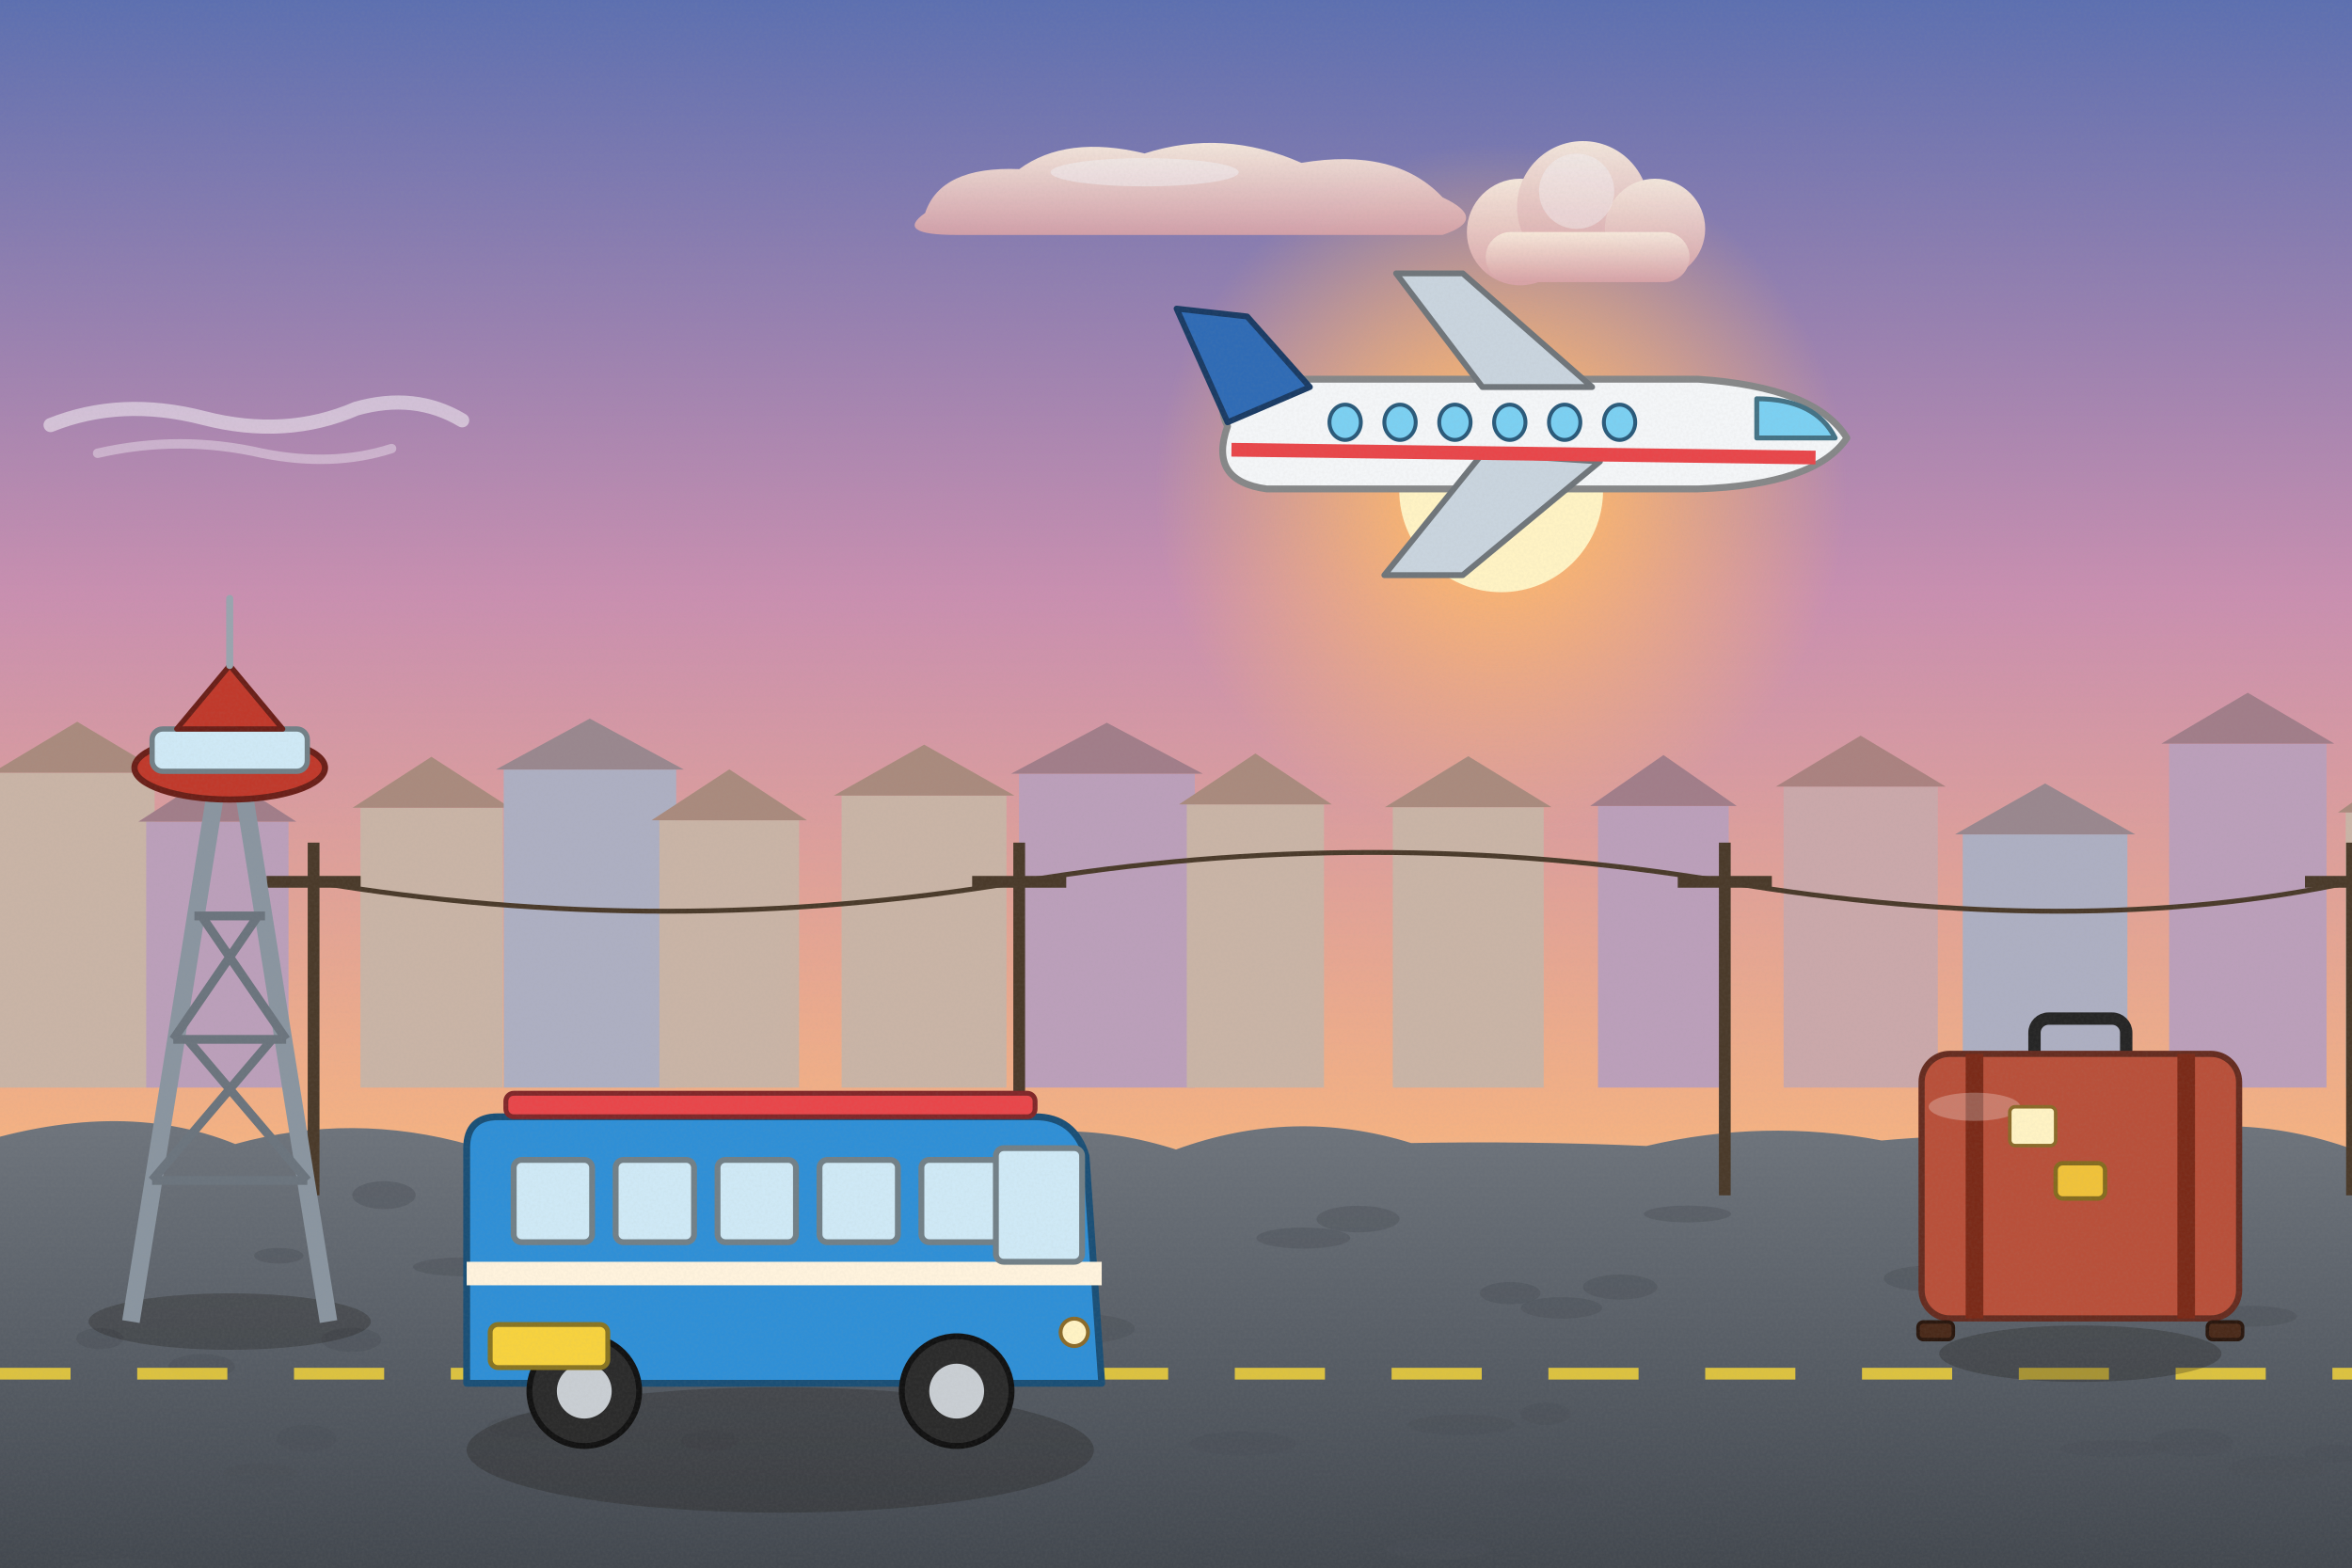
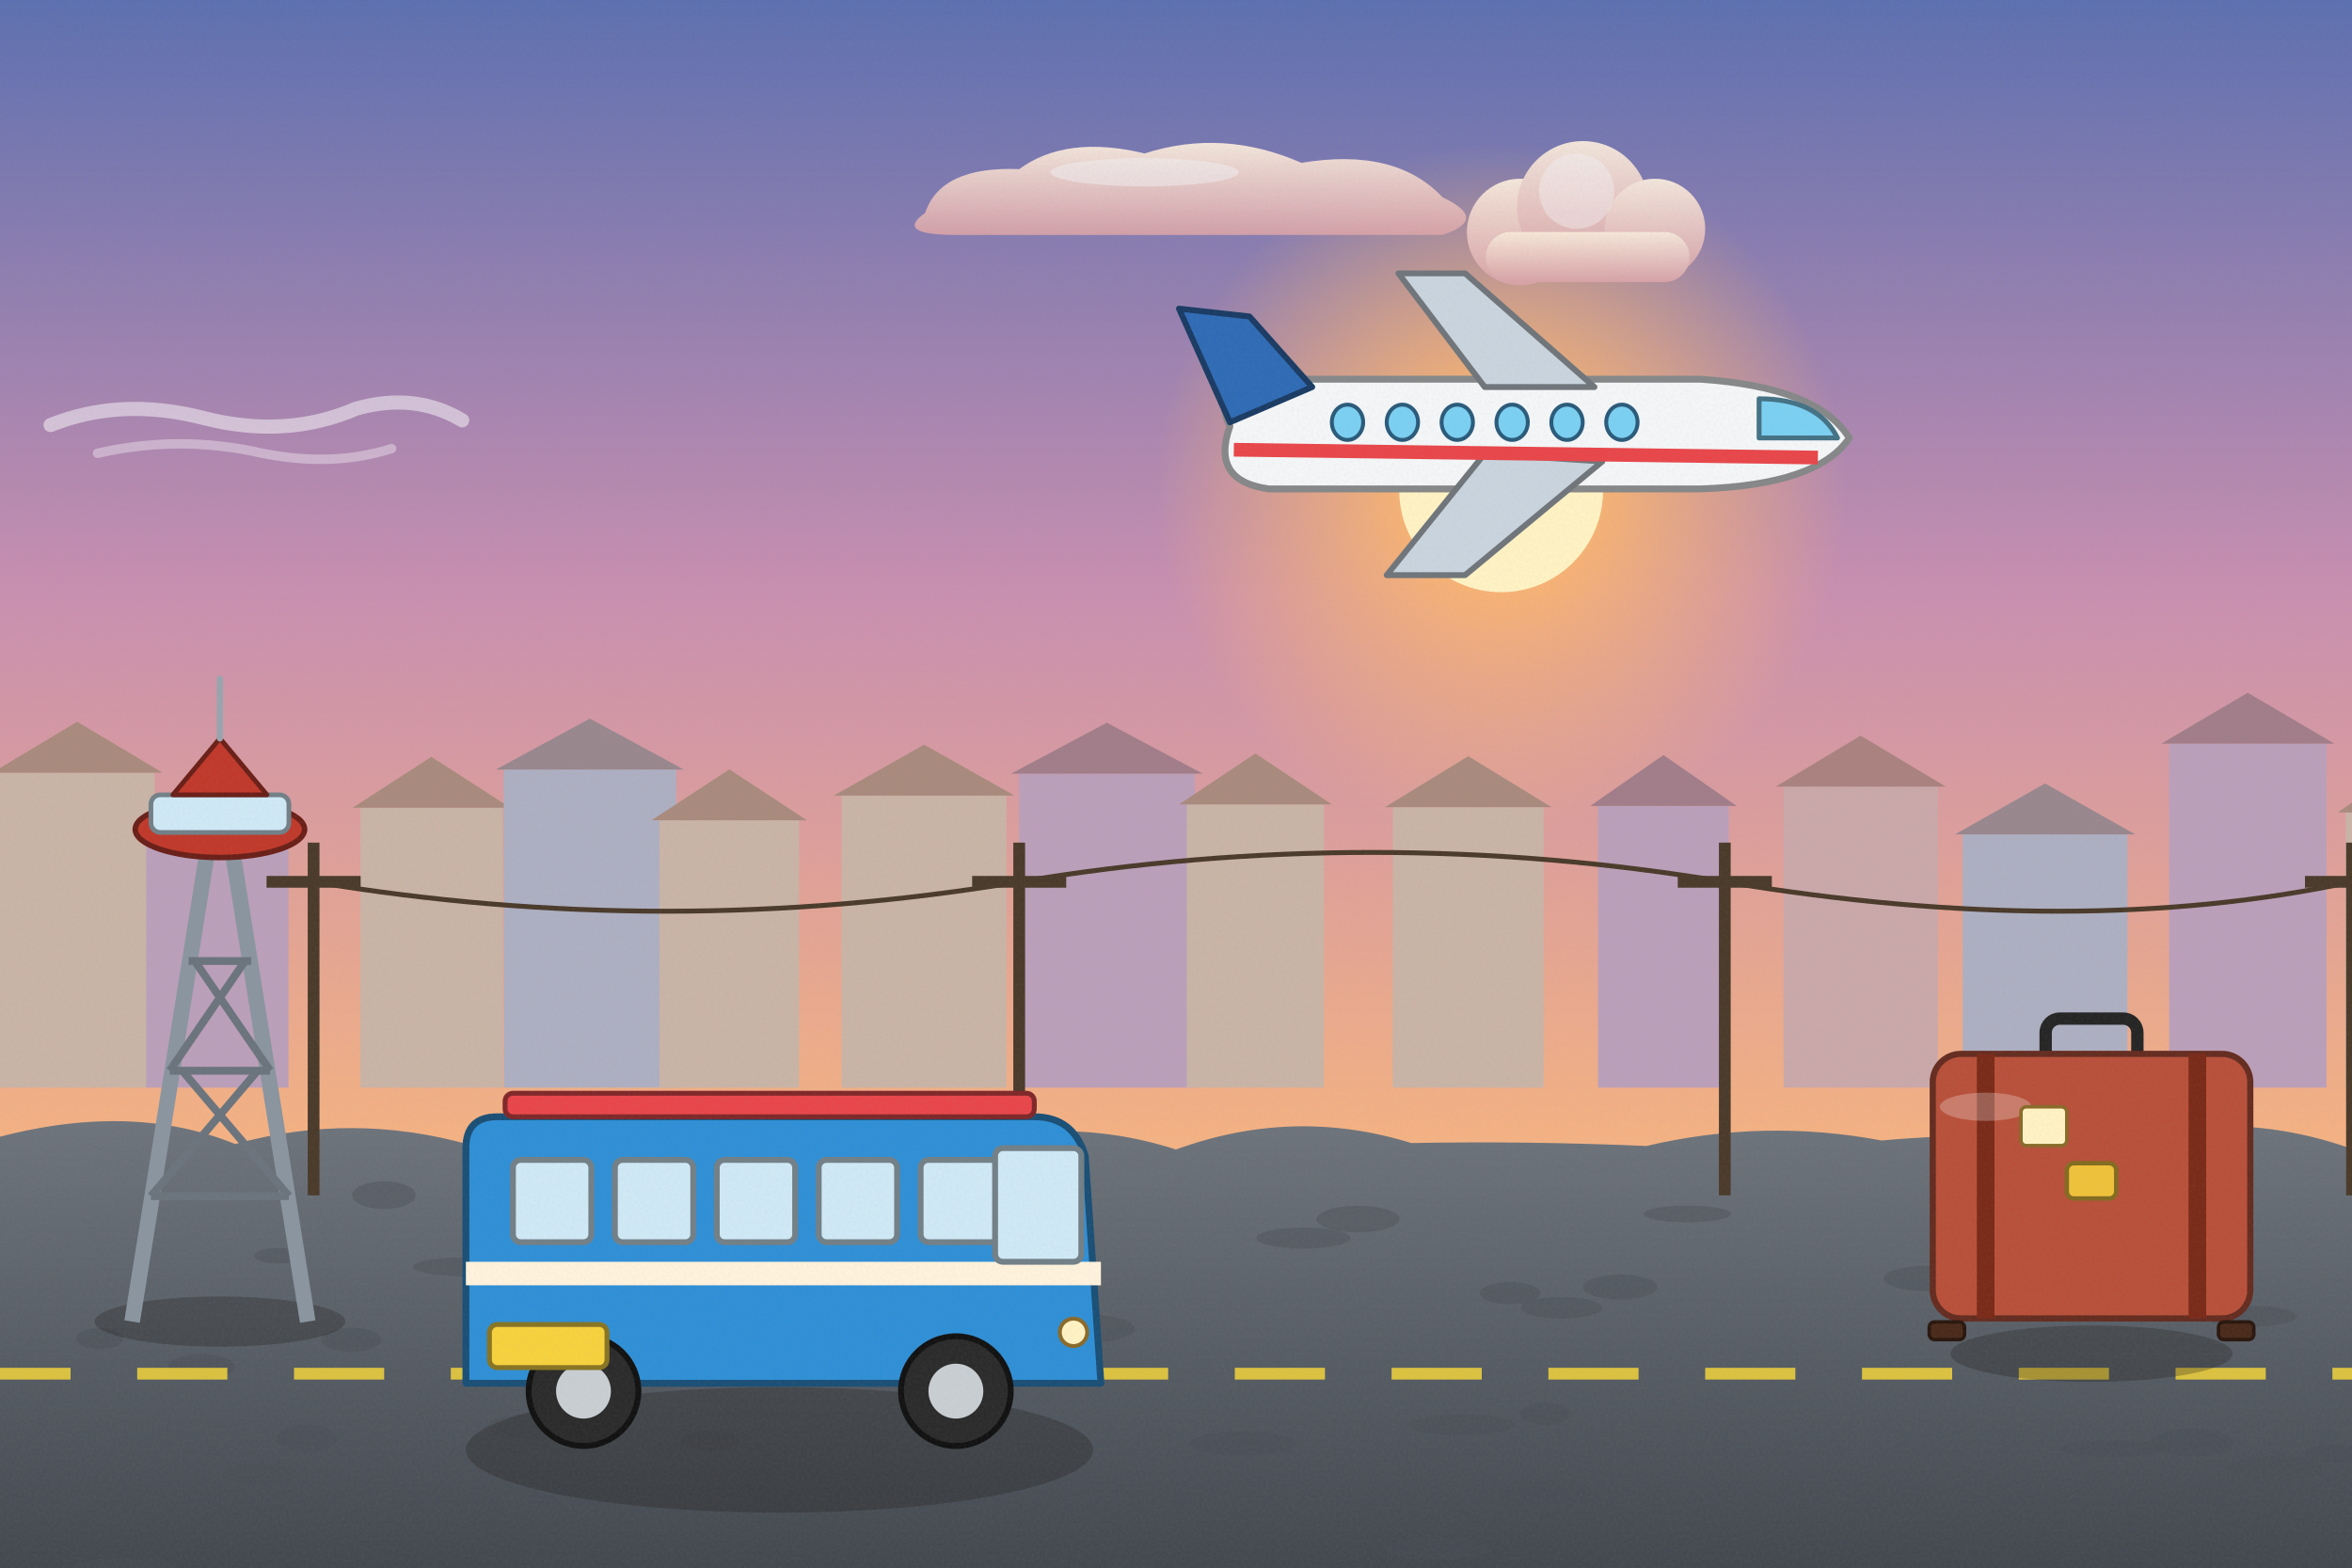
<svg xmlns="http://www.w3.org/2000/svg" viewBox="0 0 1200 800" width="1200" height="800">
  <defs>
    <linearGradient id="woodTone" x1="0" y1="0" x2="1" y2="0">
      <stop offset="0" stop-color="#a77649" />
      <stop offset=".5" stop-color="#7d5231" />
      <stop offset="1" stop-color="#5a381e" />
    </linearGradient>
    <linearGradient id="stoneTone" x1="0" y1="0" x2="0" y2="1">
      <stop offset="0" stop-color="#c5beb3" />
      <stop offset="1" stop-color="#7c7468" />
    </linearGradient>
    <filter id="softShadow" x="-20%" y="-20%" width="140%" height="140%">
      <feDropShadow dx="2" dy="5" stdDeviation="4" flood-color="#1b1a14" flood-opacity=".25" />
    </filter>
    <filter id="grain" x="0" y="0" width="100%" height="100%">
      <feTurbulence type="fractalNoise" baseFrequency=".7" numOctaves="2" seed="11" />
      <feColorMatrix type="matrix" values="0 0 0 0 .34  0 0 0 0 .34  0 0 0 0 .32  0 0 0 .22 -.07" />
    </filter>
    <linearGradient id="skyMain" x1="0" y1="0" x2="0" y2="1">
      <stop offset="0" stop-color="#5b6fb0" />
      <stop offset=".38" stop-color="#c98fb0" />
      <stop offset=".72" stop-color="#f4b183" />
      <stop offset="1" stop-color="#ffe2a8" />
    </linearGradient>
    <linearGradient id="cloudG" x1="0" y1="0" x2="0" y2="1">
      <stop offset="0" stop-color="#fff1e0" />
      <stop offset="1" stop-color="#d9a3a8" />
    </linearGradient>
    <radialGradient id="sunG">
      <stop offset="0" stop-color="#fff3c4" />
      <stop offset=".3" stop-color="#ffb86b" stop-opacity=".85" />
      <stop offset="1" stop-color="#ffb86b" stop-opacity="0" />
    </radialGradient>
    <linearGradient id="gndG" x1="0" y1="0" x2="0" y2="1">
      <stop offset="0" stop-color="#6e747c" />
      <stop offset=".5" stop-color="#565c64" />
      <stop offset="1" stop-color="#3f444b" />
    </linearGradient>
  </defs>
  <rect width="1200" height="800" fill="url(#skyMain)" />
  <g>
    <circle cx="765.9" cy="250.2" r="176.8" fill="url(#sunG)" />
    <circle cx="765.9" cy="250.2" r="52" fill="#fff3c4" />
  </g>
  <g transform="translate(121.8,210.9) scale(0.6)" opacity="0.9">
    <path d="M-160,10 Q-100,-14 -30,4 Q40,22 100,-4 Q150,-18 190,6" stroke="#fff" stroke-width="12" stroke-linecap="round" fill="none" opacity=".55" />
    <path d="M-120,34 Q-50,18 20,34 Q80,46 130,30" stroke="#fff" stroke-width="8" stroke-linecap="round" fill="none" opacity=".4" />
  </g>
  <g transform="translate(608,92.7) scale(0.8)" opacity="0.9">
    <path d="M-170,20 Q-160,-10 -110,-8 Q-80,-30 -30,-18 Q20,-34 70,-12 Q130,-22 160,10 Q190,24 160,34 L-150,34 Q-190,34 -170,20 Z" fill="url(#cloudG)" />
    <ellipse cx="-30" cy="-6" rx="60" ry="9" fill="#fff" opacity=".45" />
  </g>
  <g transform="translate(807.6,118.4) scale(0.8)" opacity="0.9">
    <circle cx="-40" cy="0" r="34" fill="url(#cloudG)" />
    <circle cx="0" cy="-16" r="42" fill="url(#cloudG)" />
    <circle cx="46" cy="-2" r="32" fill="url(#cloudG)" />
    <rect x="-62" y="0" width="130" height="32" rx="16" fill="url(#cloudG)" />
    <circle cx="-4" cy="-26" r="24" fill="#fff" opacity=".4" />
  </g>
  <rect x="0" y="394.3" width="78.9" height="160.7" fill="#c9b4a6" />
  <path d="M-4,394.3 L39.4,368.3 L82.9,394.3 Z" fill="#a98a7d" />
  <rect x="74.6" y="419.3" width="72.6" height="135.7" fill="#bb9fba" />
  <path d="M70.6,419.3 L110.9,393.3 L151.2,419.3 Z" fill="#a17d89" />
  <rect x="183.9" y="412.2" width="72.6" height="142.8" fill="#c9b4a6" />
  <path d="M179.9,412.2 L220.1,386.2 L260.4,412.2 Z" fill="#a98a7d" />
  <rect x="257" y="392.7" width="88" height="162.3" fill="#adafc2" />
  <path d="M253,392.7 L300.9,366.7 L348.9,392.7 Z" fill="#99878e" />
  <rect x="336.4" y="418.6" width="71.3" height="136.4" fill="#c9b4a6" />
  <path d="M332.4,418.6 L372.1,392.6 L411.7,418.6 Z" fill="#a98a7d" />
  <rect x="429.4" y="406" width="84.1" height="149" fill="#c9b4a6" />
  <path d="M425.4,406 L471.5,380 L517.6,406 Z" fill="#a98a7d" />
  <rect x="519.9" y="394.8" width="89.7" height="160.2" fill="#bb9fba" />
  <path d="M515.9,394.8 L564.7,368.8 L613.6,394.8 Z" fill="#a17d89" />
  <rect x="605.5" y="410.5" width="70" height="144.5" fill="#c9b4a6" />
  <path d="M601.5,410.5 L640.5,384.5 L679.5,410.5 Z" fill="#a98a7d" />
  <rect x="710.6" y="411.9" width="77" height="143.1" fill="#c9b4a6" />
  <path d="M706.6,411.9 L749.1,385.9 L791.6,411.9 Z" fill="#a98a7d" />
  <rect x="815.3" y="411.3" width="66.7" height="143.7" fill="#bb9fba" />
  <path d="M811.3,411.3 L848.7,385.3 L886.1,411.3 Z" fill="#a17d89" />
  <rect x="910" y="401.4" width="78.7" height="153.6" fill="#caa8aa" />
  <path d="M906,401.4 L949.3,375.4 L992.7,401.4 Z" fill="#aa8280" />
  <rect x="1001.4" y="425.8" width="84" height="129.2" fill="#adafc2" />
  <path d="M997.4,425.8 L1043.4,399.8 L1089.4,425.8 Z" fill="#99878e" />
  <rect x="1106.7" y="379.5" width="80.3" height="175.5" fill="#bb9fba" />
  <path d="M1102.7,379.5 L1146.8,353.5 L1191,379.5 Z" fill="#a17d89" />
  <rect x="1196.8" y="414.6" width="66.3" height="140.4" fill="#c9b4a6" />
  <path d="M1192.8,414.6 L1229.9,388.6 L1267.1,414.6 Z" fill="#a98a7d" />
  <g>
    <path d="M-20,586 Q60,559.4 120,583.8 Q180,567.3 240,584.3 Q300,577 360,588.5 Q420,561 480,587.7 Q540,567.4 600,586.6 Q660,564.7 720,583.3 Q780,582.2 840,584.8 Q900,570.7 960,582 Q1020,576.6 1080,582.7 Q1140,565 1200,586.3 Q1260,562.4 1320,589.8 L1240,820 L-20,820 Z" fill="url(#gndG)" />
    <ellipse cx="396.4" cy="671.1" rx="18" ry="5.6" fill="#494e55" opacity=".4" />
    <ellipse cx="362.2" cy="735.1" rx="14.6" ry="5.3" fill="#494e55" opacity=".4" />
    <ellipse cx="826.6" cy="656.8" rx="19" ry="6.4" fill="#494e55" opacity=".4" />
    <ellipse cx="1161.1" cy="749.2" rx="24.3" ry="6.3" fill="#494e55" opacity=".4" />
    <ellipse cx="63" cy="799.5" rx="25.6" ry="4.1" fill="#494e55" opacity=".4" />
    <ellipse cx="1189.9" cy="741.8" rx="14.3" ry="4.7" fill="#494e55" opacity=".4" />
    <ellipse cx="788.6" cy="721.5" rx="12.9" ry="5.7" fill="#494e55" opacity=".4" />
    <ellipse cx="733.4" cy="790.5" rx="26.1" ry="5.4" fill="#494e55" opacity=".4" />
    <ellipse cx="665" cy="631.8" rx="24" ry="5.4" fill="#494e55" opacity=".4" />
    <ellipse cx="103" cy="697.3" rx="17" ry="6.3" fill="#494e55" opacity=".4" />
    <ellipse cx="51" cy="683.1" rx="12.1" ry="5.4" fill="#494e55" opacity=".4" />
    <ellipse cx="217" cy="770.5" rx="13.6" ry="4.2" fill="#494e55" opacity=".4" />
    <ellipse cx="788.6" cy="761.5" rx="24.2" ry="6.9" fill="#494e55" opacity=".4" />
    <ellipse cx="132.8" cy="752" rx="19" ry="5.5" fill="#494e55" opacity=".4" />
    <ellipse cx="236.1" cy="646.5" rx="25.4" ry="4.8" fill="#494e55" opacity=".4" />
    <ellipse cx="1078.4" cy="739.2" rx="27.8" ry="4.3" fill="#494e55" opacity=".4" />
    <ellipse cx="770.5" cy="659.9" rx="15.5" ry="5.7" fill="#494e55" opacity=".4" />
    <ellipse cx="179.2" cy="683.7" rx="15.4" ry="6.2" fill="#494e55" opacity=".4" />
    <ellipse cx="983.4" cy="652.4" rx="22.4" ry="6.5" fill="#494e55" opacity=".4" />
    <ellipse cx="308.5" cy="688.9" rx="15" ry="4.3" fill="#494e55" opacity=".4" />
    <ellipse cx="156.3" cy="734" rx="15.4" ry="6.9" fill="#494e55" opacity=".4" />
    <ellipse cx="275.2" cy="728" rx="26.7" ry="6.7" fill="#494e55" opacity=".4" />
    <ellipse cx="552.6" cy="678" rx="26.4" ry="7.4" fill="#494e55" opacity=".4" />
    <ellipse cx="456.7" cy="697.6" rx="23.3" ry="4.9" fill="#494e55" opacity=".4" />
    <ellipse cx="1118.4" cy="736.2" rx="20.8" ry="7.2" fill="#494e55" opacity=".4" />
    <ellipse cx="340.9" cy="670.8" rx="19.4" ry="7.5" fill="#494e55" opacity=".4" />
    <ellipse cx="860.9" cy="619.5" rx="22.3" ry="4.3" fill="#494e55" opacity=".4" />
    <ellipse cx="745.8" cy="727.1" rx="27.4" ry="5.3" fill="#494e55" opacity=".4" />
    <ellipse cx="692.9" cy="622.1" rx="21.2" ry="6.8" fill="#494e55" opacity=".4" />
    <ellipse cx="796.7" cy="667.4" rx="20.8" ry="5.5" fill="#494e55" opacity=".4" />
    <ellipse cx="634.2" cy="736.6" rx="27.3" ry="6.2" fill="#494e55" opacity=".4" />
    <ellipse cx="142.2" cy="640.8" rx="12.6" ry="4" fill="#494e55" opacity=".4" />
    <ellipse cx="195.9" cy="609.9" rx="16.2" ry="7.1" fill="#494e55" opacity=".4" />
    <ellipse cx="1148" cy="671.7" rx="24" ry="5.4" fill="#494e55" opacity=".4" />
    <path d="M-10,701 L1210,701" stroke="#f3d43a" stroke-width="6" stroke-dasharray="46 34" opacity=".85" />
  </g>
  <g stroke="#4a3a2a" stroke-width="6" fill="none">
    <path d="M160,610 L160,430 M136,450 L184,450" />
    <path d="M520,610 L520,430 M496,450 L544,450" />
    <path d="M880,610 L880,430 M856,450 L904,450" />
    <path d="M1200,610 L1200,430 M1176,450 L1224,450" />
    <path d="M160,450 Q340,480 520,450 T880,450 T1200,450" stroke-width="2.5" />
  </g>
-   <g transform="translate(776.3,237.5) scale(1)">
+   <g transform="translate(777.5,237.5) scale(1)">
    <path d="M-150,-20 Q-160,-40 -130,-44 L90,-44 Q150,-40 166,-14 Q150,10 90,12 L-130,12 Q-160,8 -150,-20 Z" fill="#f4f6f8" stroke="#868788" stroke-width="3.5" stroke-linejoin="round" stroke-linecap="round" />
    <path d="M-150,-22 L-176,-80 L-140,-76 L-108,-40 Z" fill="#2f6bb5" stroke="#1a3b64" stroke-width="3" stroke-linejoin="round" stroke-linecap="round" />
    <path d="M-20,-6 L-70,56 L-30,56 L40,-2 Z" fill="#c9d4de" stroke="#6f757a" stroke-width="3" stroke-linejoin="round" stroke-linecap="round" />
    <path d="M-20,-40 L-64,-98 L-30,-98 L36,-40 Z" fill="#c9d4de" stroke="#6f757a" stroke-width="3" stroke-linejoin="round" stroke-linecap="round" />
    <ellipse cx="-90" cy="-22" rx="8" ry="9" fill="#7bd0f2" stroke="#2a5a7a" stroke-width="2" />
    <ellipse cx="-62" cy="-22" rx="8" ry="9" fill="#7bd0f2" stroke="#2a5a7a" stroke-width="2" />
    <ellipse cx="-34" cy="-22" rx="8" ry="9" fill="#7bd0f2" stroke="#2a5a7a" stroke-width="2" />
    <ellipse cx="-6" cy="-22" rx="8" ry="9" fill="#7bd0f2" stroke="#2a5a7a" stroke-width="2" />
    <ellipse cx="22" cy="-22" rx="8" ry="9" fill="#7bd0f2" stroke="#2a5a7a" stroke-width="2" />
    <ellipse cx="50" cy="-22" rx="8" ry="9" fill="#7bd0f2" stroke="#2a5a7a" stroke-width="2" />
    <path d="M120,-34 Q150,-34 160,-14 L120,-14 Z" fill="#7bd0f2" stroke="#447285" stroke-width="2.5" stroke-linejoin="round" stroke-linecap="round" />
    <path d="M-148,-8 L150,-4" stroke="#e8464a" stroke-width="7" />
  </g>
-   <g transform="translate(117.2,674.4) scale(0.9)">
+   <g transform="translate(112.2,674.4) scale(0.8)">
    <ellipse cx="0" cy="0" rx="80" ry="16" fill="#1b1a14" opacity="0.28" />
    <path d="M-56,0 L-8,-300 M56,0 L8,-300" stroke="#8a95a0" stroke-width="10" fill="none" />
    <path d="M-44,-80 L44,-80 M-32,-160 L32,-160 M-20,-230 L20,-230 M-44,-80 L24,-160 M44,-80 L-24,-160 M-32,-160 L16,-230 M32,-160 L-16,-230" stroke="#6b747d" stroke-width="5" fill="none" />
    <ellipse cx="0" cy="-314" rx="54" ry="18" fill="#c0392b" stroke="#6a1f18" stroke-width="3.5" />
    <rect x="-44" y="-336" width="88" height="24" rx="6" fill="#cfe9f6" stroke="#728087" stroke-width="3" />
    <path d="M-30,-336 L0,-372 L30,-336 Z" fill="#c0392b" stroke="#6a1f18" stroke-width="3" stroke-linejoin="round" stroke-linecap="round" />
    <line x1="0" y1="-372" x2="0" y2="-410" stroke="#9aa4ae" stroke-width="4" stroke-linecap="round" />
  </g>
-   <g transform="translate(1061.4,690.8) scale(0.9)">
+   <g transform="translate(1067.1,690.8) scale(0.9)">
    <ellipse cx="0" cy="0" rx="80" ry="16" fill="#1b1a14" opacity="0.28" />
    <rect x="-26" y="-190" width="52" height="28" rx="8" fill="none" stroke="#252525" stroke-width="7" />
    <rect x="-90" y="-170" width="180" height="150" rx="16" fill="#b8503a" stroke="#652c20" stroke-width="3.5" />
    <line x1="-60" y1="-170" x2="-60" y2="-20" stroke="#7a2a18" stroke-width="10" />
    <line x1="60" y1="-170" x2="60" y2="-20" stroke="#7a2a18" stroke-width="10" />
    <rect x="-14" y="-108" width="28" height="20" rx="4" fill="#f0c23a" stroke="#846b20" stroke-width="2.5" />
    <rect x="-92" y="-18" width="20" height="10" rx="3" fill="#4a2a1a" stroke="#29170e" stroke-width="2" />
    <rect x="72" y="-18" width="20" height="10" rx="3" fill="#4a2a1a" stroke="#29170e" stroke-width="2" />
    <ellipse cx="-60" cy="-140" rx="26" ry="8" fill="#ffffff" opacity="0.25" />
    <rect x="-40" y="-140" width="26" height="22" rx="3" fill="#fff3c4" stroke="#8a6a2a" stroke-width="2" />
  </g>
-   <g transform="translate(398.1,735.9) scale(1)">
+   <g transform="translate(397.7,735.9) scale(1)">
    <ellipse cx="0" cy="4" rx="160" ry="32" fill="#1b1a14" opacity="0.28" />
    <path d="M-160,-30 L-160,-150 Q-160,-166 -144,-166 L130,-166 Q150,-166 156,-146 L164,-30 Z" fill="#2f8fd6" stroke="#1a4f76" stroke-width="3.5" stroke-linejoin="round" stroke-linecap="round" />
    <rect x="-160" y="-92" width="324" height="12" rx="0" fill="#fff3dd" stroke="#8c867a" stroke-width="0" />
    <rect x="-136" y="-144" width="40" height="42" rx="4" fill="#cfe9f6" stroke="#728087" stroke-width="3" />
    <rect x="-84" y="-144" width="40" height="42" rx="4" fill="#cfe9f6" stroke="#728087" stroke-width="3" />
    <rect x="-32" y="-144" width="40" height="42" rx="4" fill="#cfe9f6" stroke="#728087" stroke-width="3" />
    <rect x="20" y="-144" width="40" height="42" rx="4" fill="#cfe9f6" stroke="#728087" stroke-width="3" />
    <rect x="72" y="-144" width="40" height="42" rx="4" fill="#cfe9f6" stroke="#728087" stroke-width="3" />
    <rect x="110" y="-150" width="44" height="58" rx="4" fill="#cfe9f6" stroke="#728087" stroke-width="3" />
    <g transform="translate(-100,-26)">
      <circle r="28" fill="#2b2b2b" stroke="#111" stroke-width="3" />
      <circle r="14" fill="#c9ced3" />
    </g>
    <g transform="translate(90,-26)">
      <circle r="28" fill="#2b2b2b" stroke="#111" stroke-width="3" />
      <circle r="14" fill="#c9ced3" />
    </g>
    <rect x="-148" y="-60" width="60" height="22" rx="4" fill="#f7d23e" stroke="#887422" stroke-width="2.5" />
    <circle cx="150" cy="-56" r="7" fill="#fff3c4" stroke="#8a6a2a" stroke-width="2" />
    <rect x="-140" y="-178" width="270" height="12" rx="4" fill="#e8464a" stroke="#802729" stroke-width="2.5" />
  </g>
  <rect x="-1" y="0" width="1202" height="800" filter="url(#grain)" opacity=".55" />
</svg>
